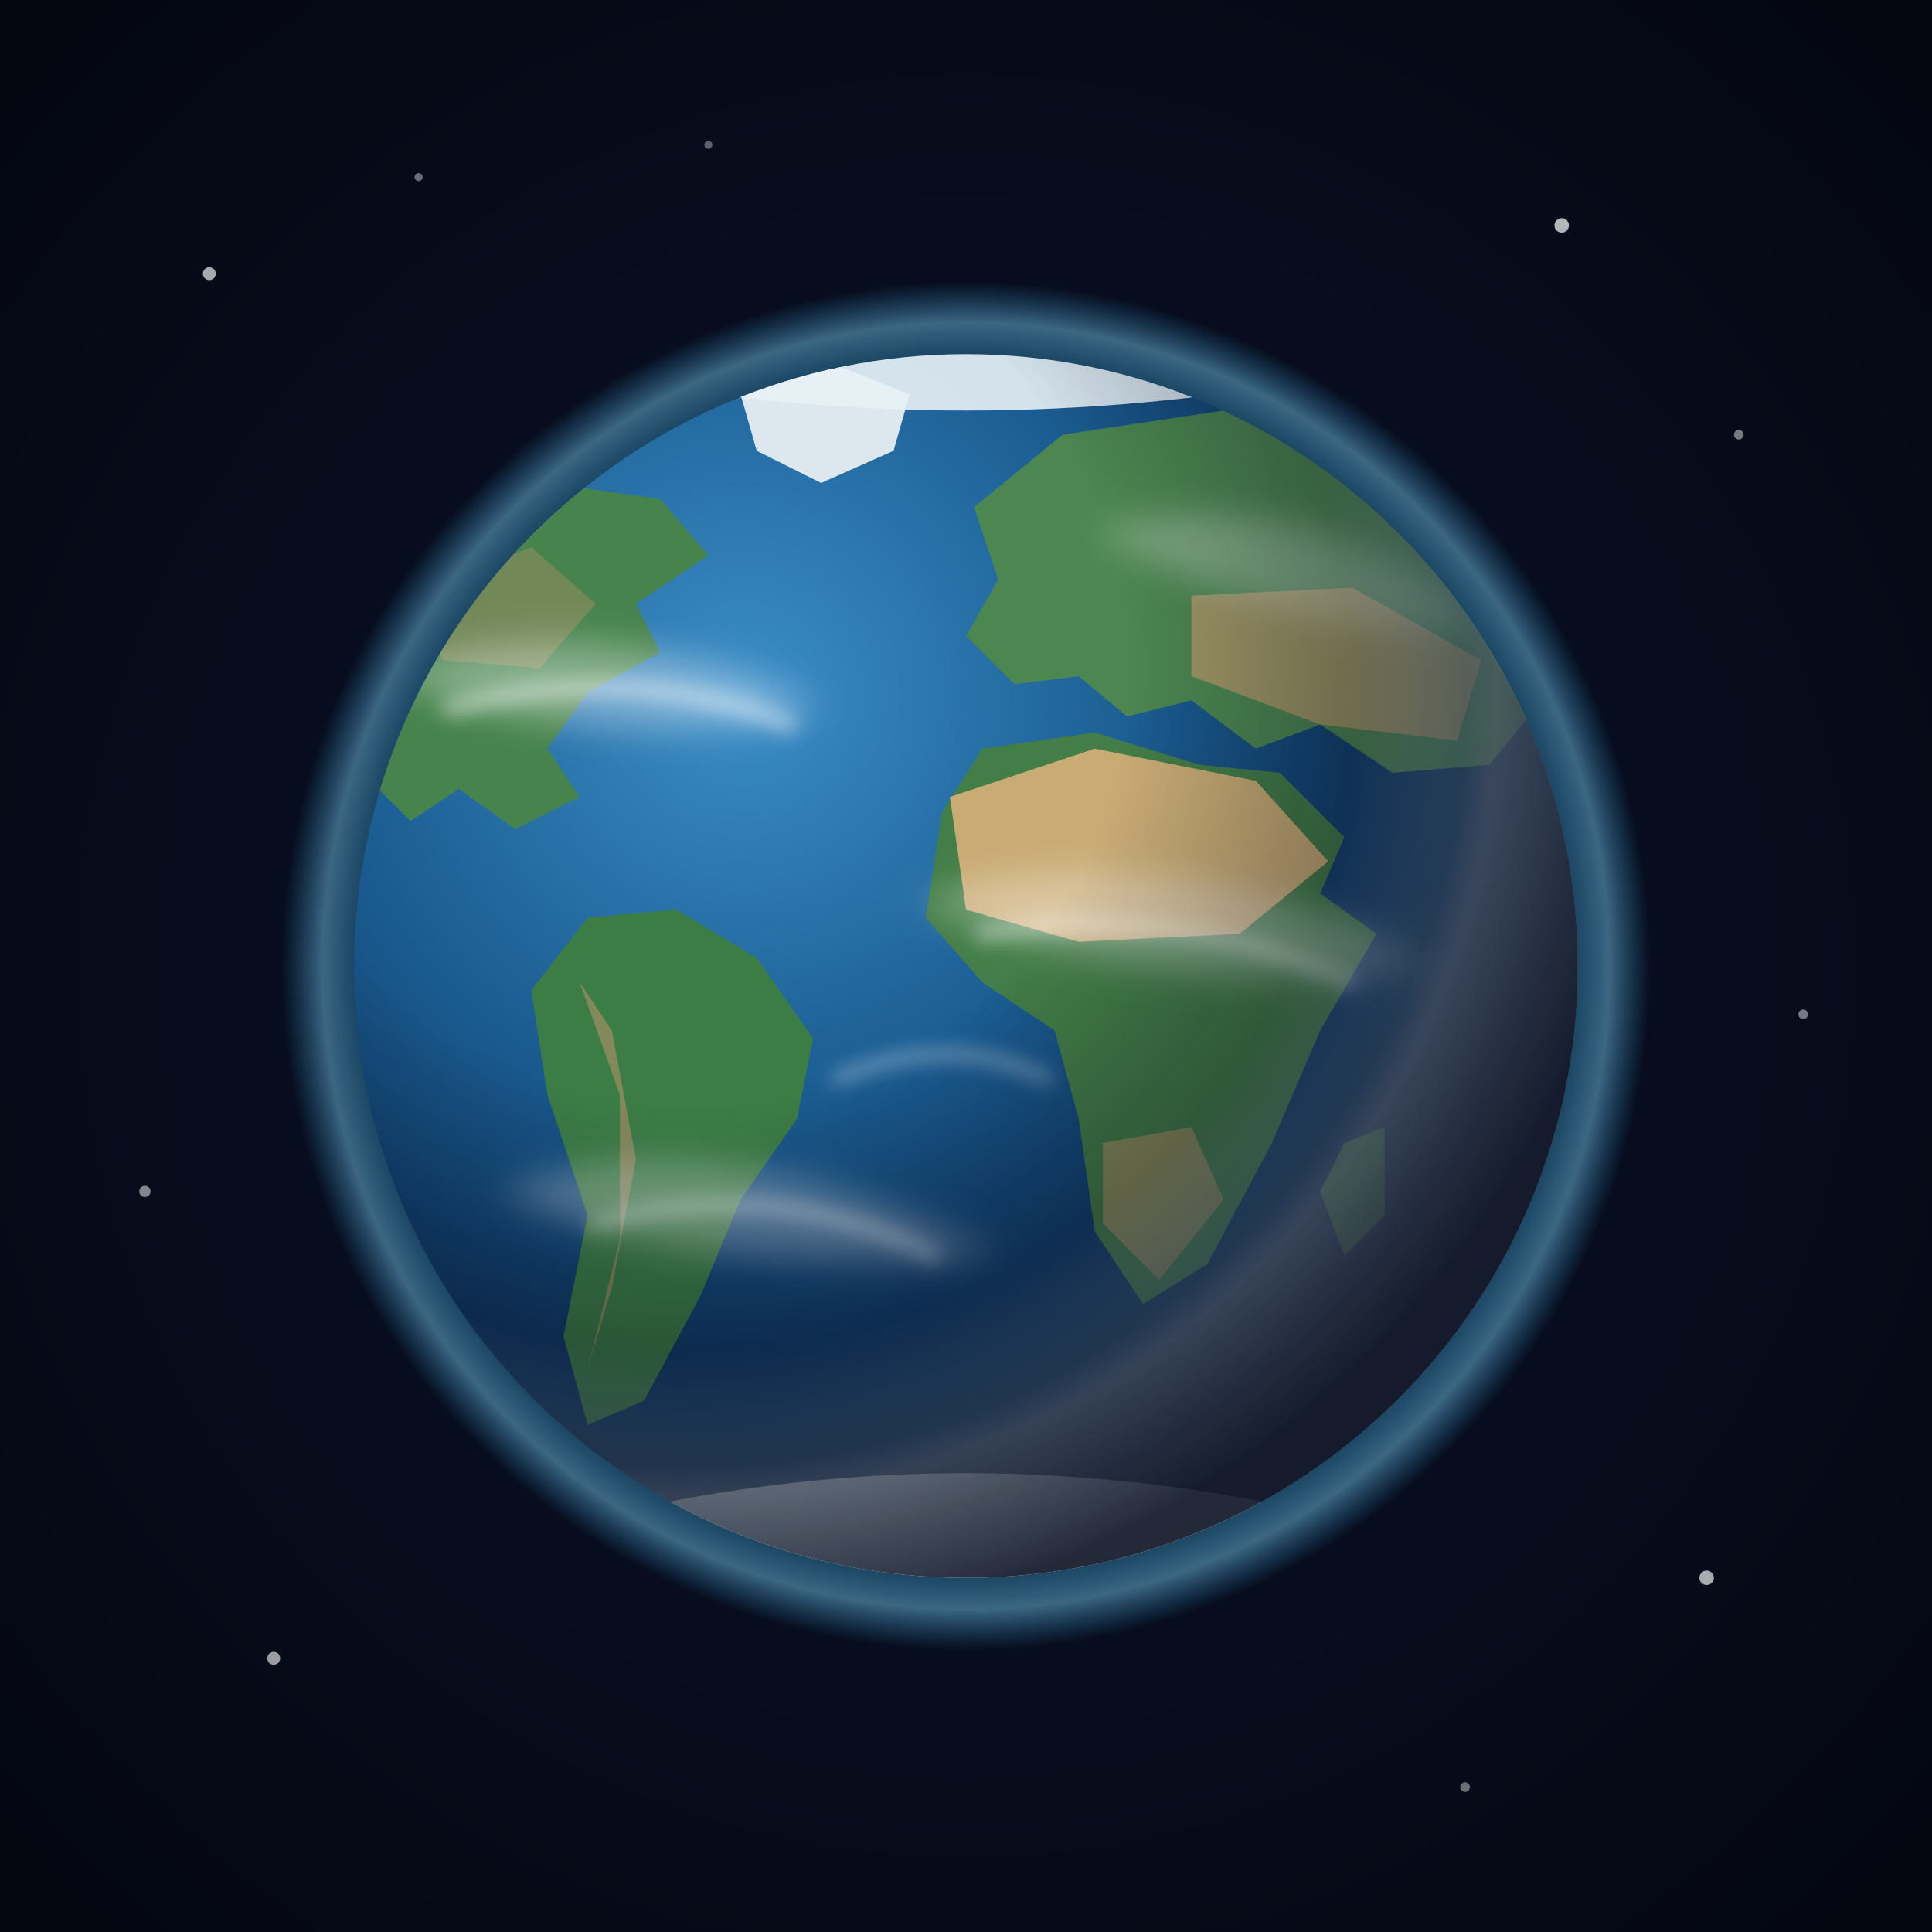
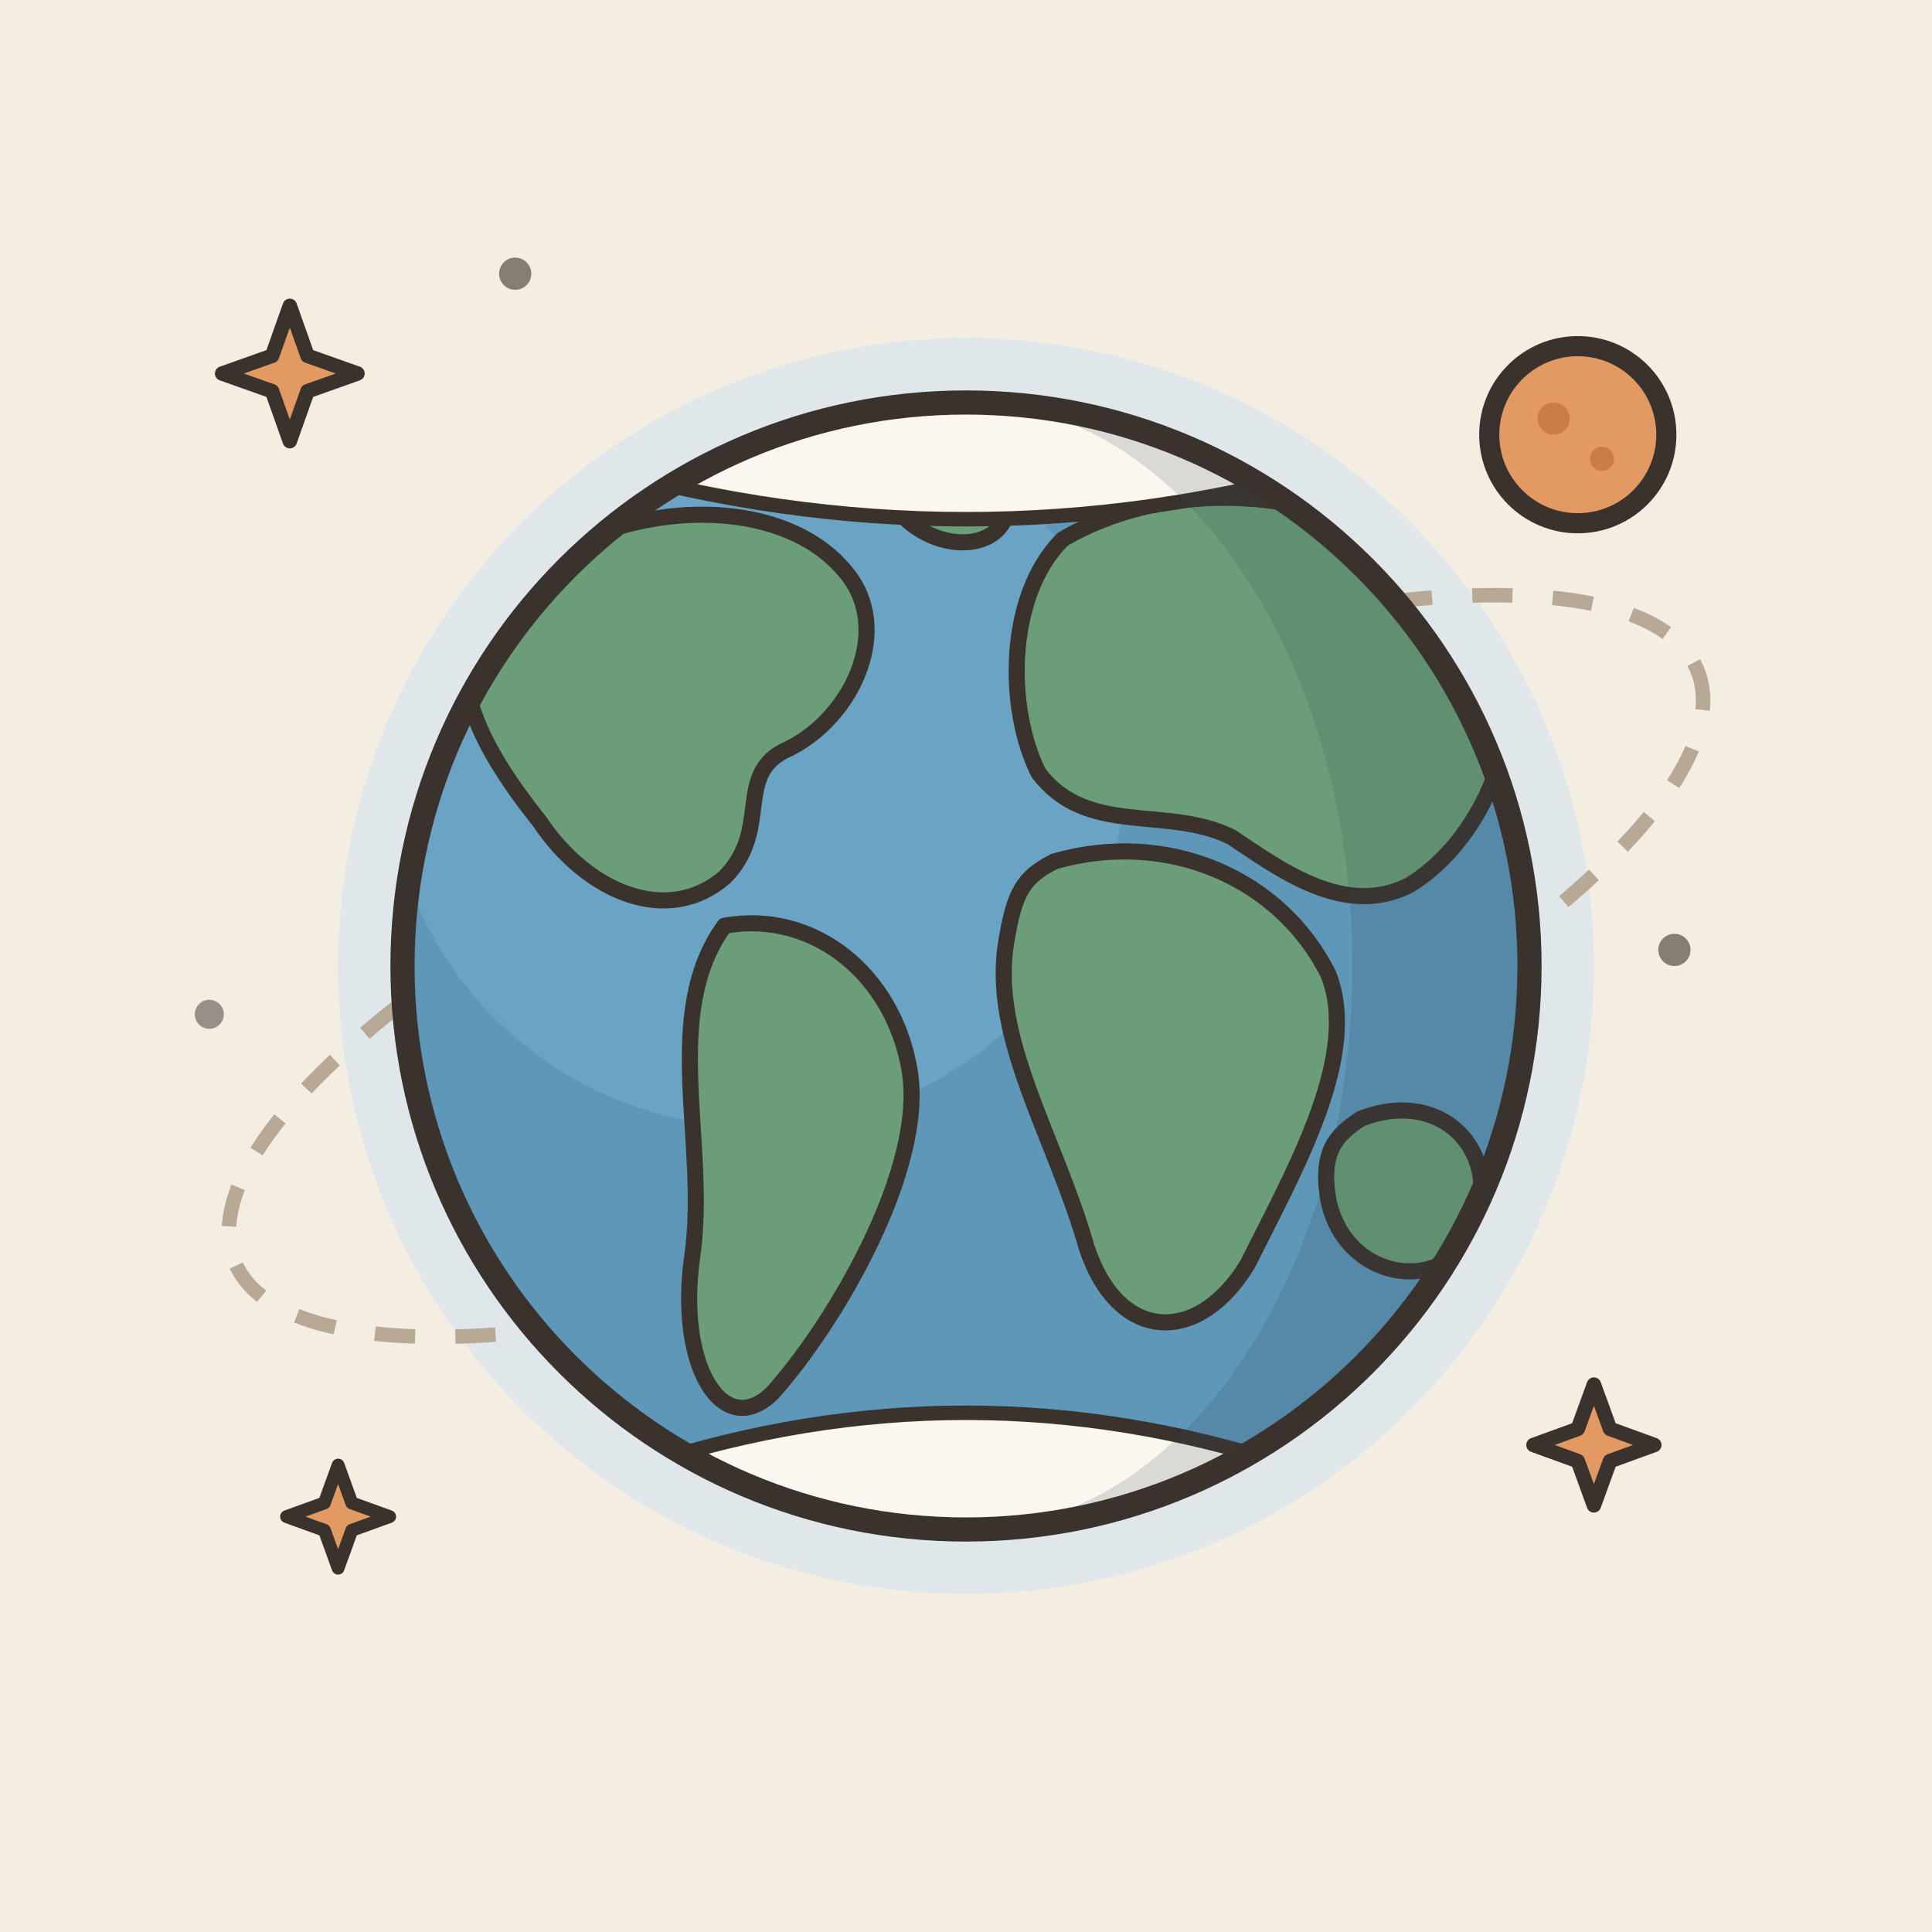
- <svg xmlns="http://www.w3.org/2000/svg" viewBox="0 0 240 240" width="100%" height="100%">
+ <svg xmlns="http://www.w3.org/2000/svg" viewBox="0 0 240 240" data-style="editorial">
  <defs>
-     <radialGradient id="spaceBg" cx="50%" cy="50%" r="75%">
-       <stop offset="0%" stop-color="#0B132B" />
-       <stop offset="65%" stop-color="#060B19" />
-       <stop offset="100%" stop-color="#03050C" />
-     </radialGradient>
-     <radialGradient id="atmGlow" cx="50%" cy="50%" r="50%">
-       <stop offset="76%" stop-color="#38BDF8" stop-opacity="0" />
-       <stop offset="88%" stop-color="#38BDF8" stop-opacity="0.28" />
-       <stop offset="94%" stop-color="#7DD3FC" stop-opacity="0.45" />
-       <stop offset="100%" stop-color="#38BDF8" stop-opacity="0" />
-     </radialGradient>
-     <radialGradient id="oceanGrad" cx="32%" cy="28%" r="72%">
-       <stop offset="0%" stop-color="#3B8EC7" />
-       <stop offset="45%" stop-color="#1B5D92" />
-       <stop offset="82%" stop-color="#0E345E" />
-       <stop offset="100%" stop-color="#071B36" />
-     </radialGradient>
-     <radialGradient id="terminatorShadow" cx="28%" cy="26%" r="78%">
-       <stop offset="45%" stop-color="#020617" stop-opacity="0" />
-       <stop offset="75%" stop-color="#020617" stop-opacity="0.38" />
-       <stop offset="100%" stop-color="#020617" stop-opacity="0.84" />
-     </radialGradient>
-     <radialGradient id="limbHighlight" cx="28%" cy="28%" r="65%">
-       <stop offset="82%" stop-color="#BAE6FD" stop-opacity="0" />
-       <stop offset="96%" stop-color="#BAE6FD" stop-opacity="0.3" />
-       <stop offset="100%" stop-color="#E0F2FE" stop-opacity="0.52" />
-     </radialGradient>
-     <filter id="cloudSoft" x="-20%" y="-20%" width="140%" height="140%">
-       <feGaussianBlur stdDeviation="2.2" />
-     </filter>
-     <filter id="cloudWisp" x="-20%" y="-20%" width="140%" height="140%">
-       <feGaussianBlur stdDeviation="1.1" />
-     </filter>
    <clipPath id="earthClip">
-       <circle cx="120" cy="120" r="76" />
+       <circle cx="120" cy="120" r="70" />
    </clipPath>
  </defs>
-   <rect width="240" height="240" fill="url(#spaceBg)" />
-   <g fill="#FFFFFF">
-     <circle cx="26" cy="34" r="0.8" opacity="0.65" />
-     <circle cx="52" cy="22" r="0.5" opacity="0.4" />
-     <circle cx="194" cy="28" r="0.9" opacity="0.7" />
-     <circle cx="216" cy="54" r="0.6" opacity="0.45" />
-     <circle cx="18" cy="148" r="0.7" opacity="0.5" />
-     <circle cx="34" cy="206" r="0.8" opacity="0.6" />
-     <circle cx="212" cy="196" r="0.9" opacity="0.65" />
-     <circle cx="182" cy="222" r="0.6" opacity="0.4" />
-     <circle cx="88" cy="18" r="0.5" opacity="0.35" />
-     <circle cx="224" cy="126" r="0.6" opacity="0.45" />
+   <rect width="240" height="240" fill="#F4EDE2" />
+   <circle cx="120" cy="120" r="78" fill="#D9E6EC" opacity="0.75" />
+   <ellipse cx="120" cy="120" rx="98" ry="30" fill="none" stroke="#B8A996" stroke-width="1.8" stroke-dasharray="5 5" transform="rotate(-22 120 120)" />
+   <circle cx="120" cy="120" r="70" fill="#5E97B8" />
+   <g clip-path="url(#earthClip)">
+     <circle cx="94" cy="94" r="46" fill="#78AFCF" opacity="0.5" />
+     <g fill="#6B9E78" stroke="#3A332D" stroke-width="2" stroke-linejoin="round" stroke-linecap="round">
+       <path d="M 60 76 C 72 62 96 60 105 71 C 111 78 106 89 98 93 C 91 96 96 103 90 109 C 83 115 73 111 67 102 C 59 92 55 83 60 76 Z" />
+       <path d="M 90 115 C 101 113 111 121 113 133 C 115 145 104 164 96 173 C 90 179 84 170 86 156 C 88 142 82 126 90 115 Z" />
+       <path d="M 109 58 C 117 54 127 56 125 64 C 123 70 111 68 109 58 Z" />
+       <path d="M 132 67 C 149 57 175 62 185 78 C 191 88 185 104 175 110 C 167 114 159 108 153 104 C 145 100 135 104 129 96 C 125 88 125 74 132 67 Z" />
+       <path d="M 131 107 C 145 103 159 109 165 121 C 169 131 161 145 155 157 C 149 167 139 167 135 155 C 131 141 123 129 125 117 C 126 111 127 109 131 107 Z" />
+       <path d="M 169 139 C 179 135 187 143 183 153 C 179 161 167 159 165 149 C 164 143 166 141 169 139 Z" />
+     </g>
+     <g fill="#FBF6EE" stroke="#3A332D" stroke-width="1.8" stroke-linejoin="round">
+       <path d="M 74 58 Q 120 71 166 58 L 166 44 L 74 44 Z" />
+       <path d="M 80 182 Q 120 169 160 182 L 160 196 L 80 196 Z" />
+     </g>
+     <path d="M 120 50 A 70 70 0 0 1 120 190 A 48 70 0 0 0 120 50 Z" fill="#2A3E4C" opacity="0.16" />
  </g>
-   <circle cx="120" cy="120" r="85" fill="url(#atmGlow)" />
-   <circle cx="120" cy="120" r="76" fill="url(#oceanGrad)" />
-   <g clip-path="url(#earthClip)">
-     <path d="M 40 72 L 54 63 L 68 60 L 82 62 L 88 69 L 79 75 L 82 81 L 73 86 L 68 93 L 72 99 L 64 103 L 57 98 L 51 102 L 43 94 L 38 82 Z" fill="#46834D" />
-     <path d="M 50 74 L 66 68 L 74 75 L 67 83 L 55 82 Z" fill="#8C8B5C" opacity="0.65" />
-     <path d="M 92 49 L 103 45 L 113 49 L 111 56 L 102 60 L 94 56 Z" fill="#DCE8EE" />
-     <path d="M 73 114 L 84 113 L 94 119 L 101 129 L 99 139 L 92 149 L 87 161 L 80 174 L 73 177 L 70 166 L 73 151 L 68 136 L 66 123 Z" fill="#3C7D46" />
-     <path d="M 72 122 L 77 136 L 77 154 L 73 170 L 76 160 L 79 144 L 76 128 Z" fill="#9E8D62" opacity="0.72" />
-     <path d="M 121 63 L 132 54 L 152 51 L 172 58 L 188 70 L 194 84 L 185 95 L 173 96 L 164 90 L 156 93 L 148 87 L 140 89 L 134 84 L 126 85 L 120 79 L 124 72 Z" fill="#4C8650" />
-     <path d="M 148 74 L 168 73 L 184 82 L 181 92 L 164 90 L 148 84 Z" fill="#B89B6A" opacity="0.75" />
-     <path d="M 122 93 L 136 91 L 149 95 L 159 96 L 167 104 L 164 111 L 171 116 L 164 128 L 158 142 L 150 157 L 142 162 L 136 153 L 134 139 L 131 128 L 122 122 L 115 114 L 117 101 Z" fill="#437D47" />
-     <path d="M 118 99 L 136 93 L 156 97 L 165 107 L 154 116 L 134 117 L 120 113 Z" fill="#C9AB74" />
-     <path d="M 137 142 L 148 140 L 152 149 L 144 159 L 137 152 Z" fill="#9E9260" opacity="0.78" />
-     <path d="M 167 142 L 172 140 L 172 151 L 167 156 L 164 148 Z" fill="#46834D" />
-     <path d="M 76 47 Q 120 55 164 47 L 164 38 L 76 38 Z" fill="#E8F1F5" opacity="0.9" />
-     <path d="M 72 189 Q 120 177 168 189 L 168 200 L 72 200 Z" fill="#E2EDF2" opacity="0.88" />
-     <g fill="#FFFFFF" filter="url(#cloudSoft)">
-       <path d="M 48 84 C 64 76 88 80 102 88 C 90 92 66 92 48 84 Z" opacity="0.34" />
-       <path d="M 114 112 C 134 104 162 110 178 120 C 160 124 132 120 114 112 Z" opacity="0.32" />
-       <path d="M 62 148 C 82 140 106 146 124 156 C 102 158 78 156 62 148 Z" opacity="0.3" />
-       <path d="M 136 66 C 154 60 176 68 186 78 C 170 80 150 74 136 66 Z" opacity="0.28" />
-     </g>
-     <g fill="none" stroke="#FFFFFF" stroke-linecap="round" filter="url(#cloudWisp)">
-       <path d="M 56 88 Q 78 82 98 90" stroke-width="2.2" opacity="0.42" />
-       <path d="M 122 116 Q 146 112 168 122" stroke-width="2" opacity="0.38" />
-       <path d="M 74 152 Q 96 146 116 156" stroke-width="2" opacity="0.36" />
-       <path d="M 104 134 Q 118 128 130 134" stroke-width="1.6" opacity="0.34" />
-     </g>
-     <circle cx="120" cy="120" r="76" fill="url(#limbHighlight)" />
-     <circle cx="120" cy="120" r="76" fill="url(#terminatorShadow)" />
+   <circle cx="120" cy="120" r="70" fill="none" stroke="#3A332D" stroke-width="3" />
+   <g transform="translate(196, 54)">
+     <circle cx="0" cy="0" r="11" fill="#E39A62" stroke="#3A332D" stroke-width="2.5" />
+     <circle cx="-3" cy="-2" r="2" fill="#C97E46" />
+     <circle cx="3" cy="3" r="1.5" fill="#C97E46" />
  </g>
+   <path d="M 36 38 L 38.2 44.2 L 44.4 46.4 L 38.2 48.6 L 36 54.8 L 33.8 48.6 L 27.6 46.4 L 33.8 44.2 Z" fill="#E39A62" stroke="#3A332D" stroke-width="1.8" stroke-linejoin="round" />
+   <path d="M 42 182 L 43.7 186.7 L 48.4 188.4 L 43.7 190.1 L 42 194.8 L 40.3 190.1 L 35.6 188.4 L 40.3 186.7 Z" fill="#E39A62" stroke="#3A332D" stroke-width="1.6" stroke-linejoin="round" />
+   <path d="M 198 172 L 200 177.5 L 205.5 179.5 L 200 181.5 L 198 187 L 196 181.5 L 190.5 179.5 L 196 177.5 Z" fill="#E39A62" stroke="#3A332D" stroke-width="1.8" stroke-linejoin="round" />
+   <circle cx="64" cy="34" r="2" fill="#3A332D" opacity="0.6" />
+   <circle cx="208" cy="118" r="2" fill="#3A332D" opacity="0.6" />
+   <circle cx="26" cy="126" r="1.8" fill="#3A332D" opacity="0.5" />
</svg>
